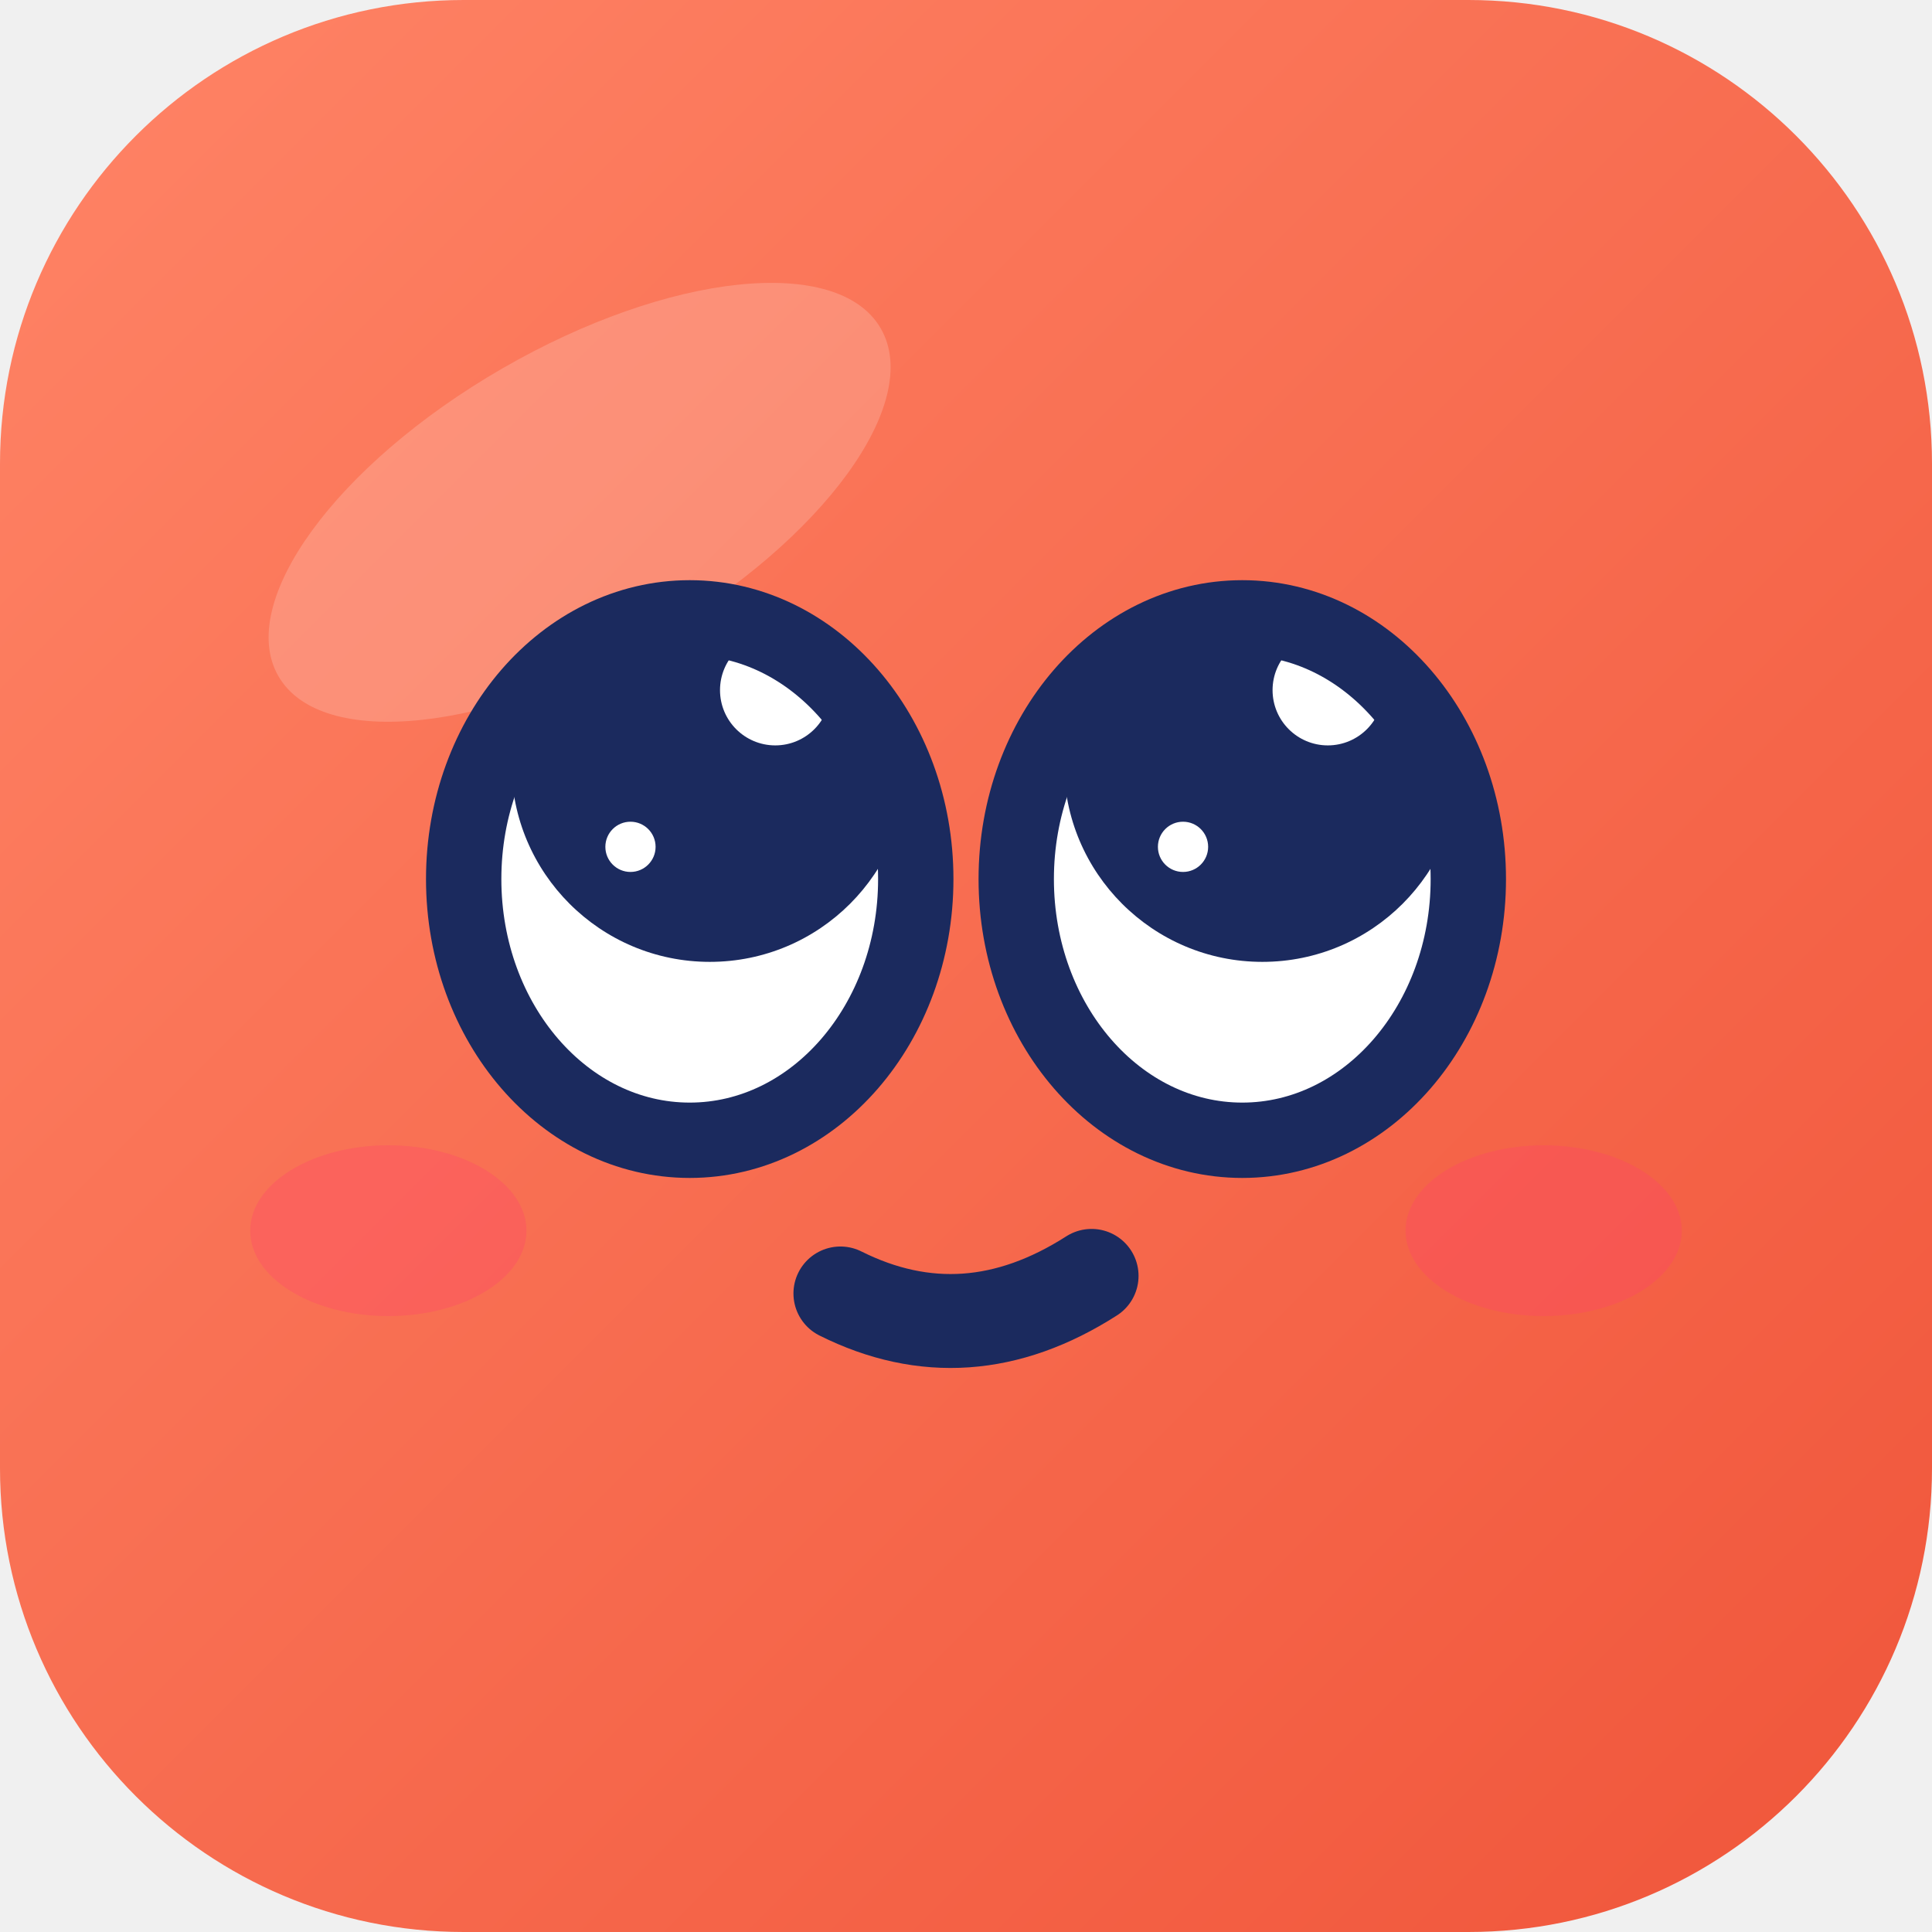
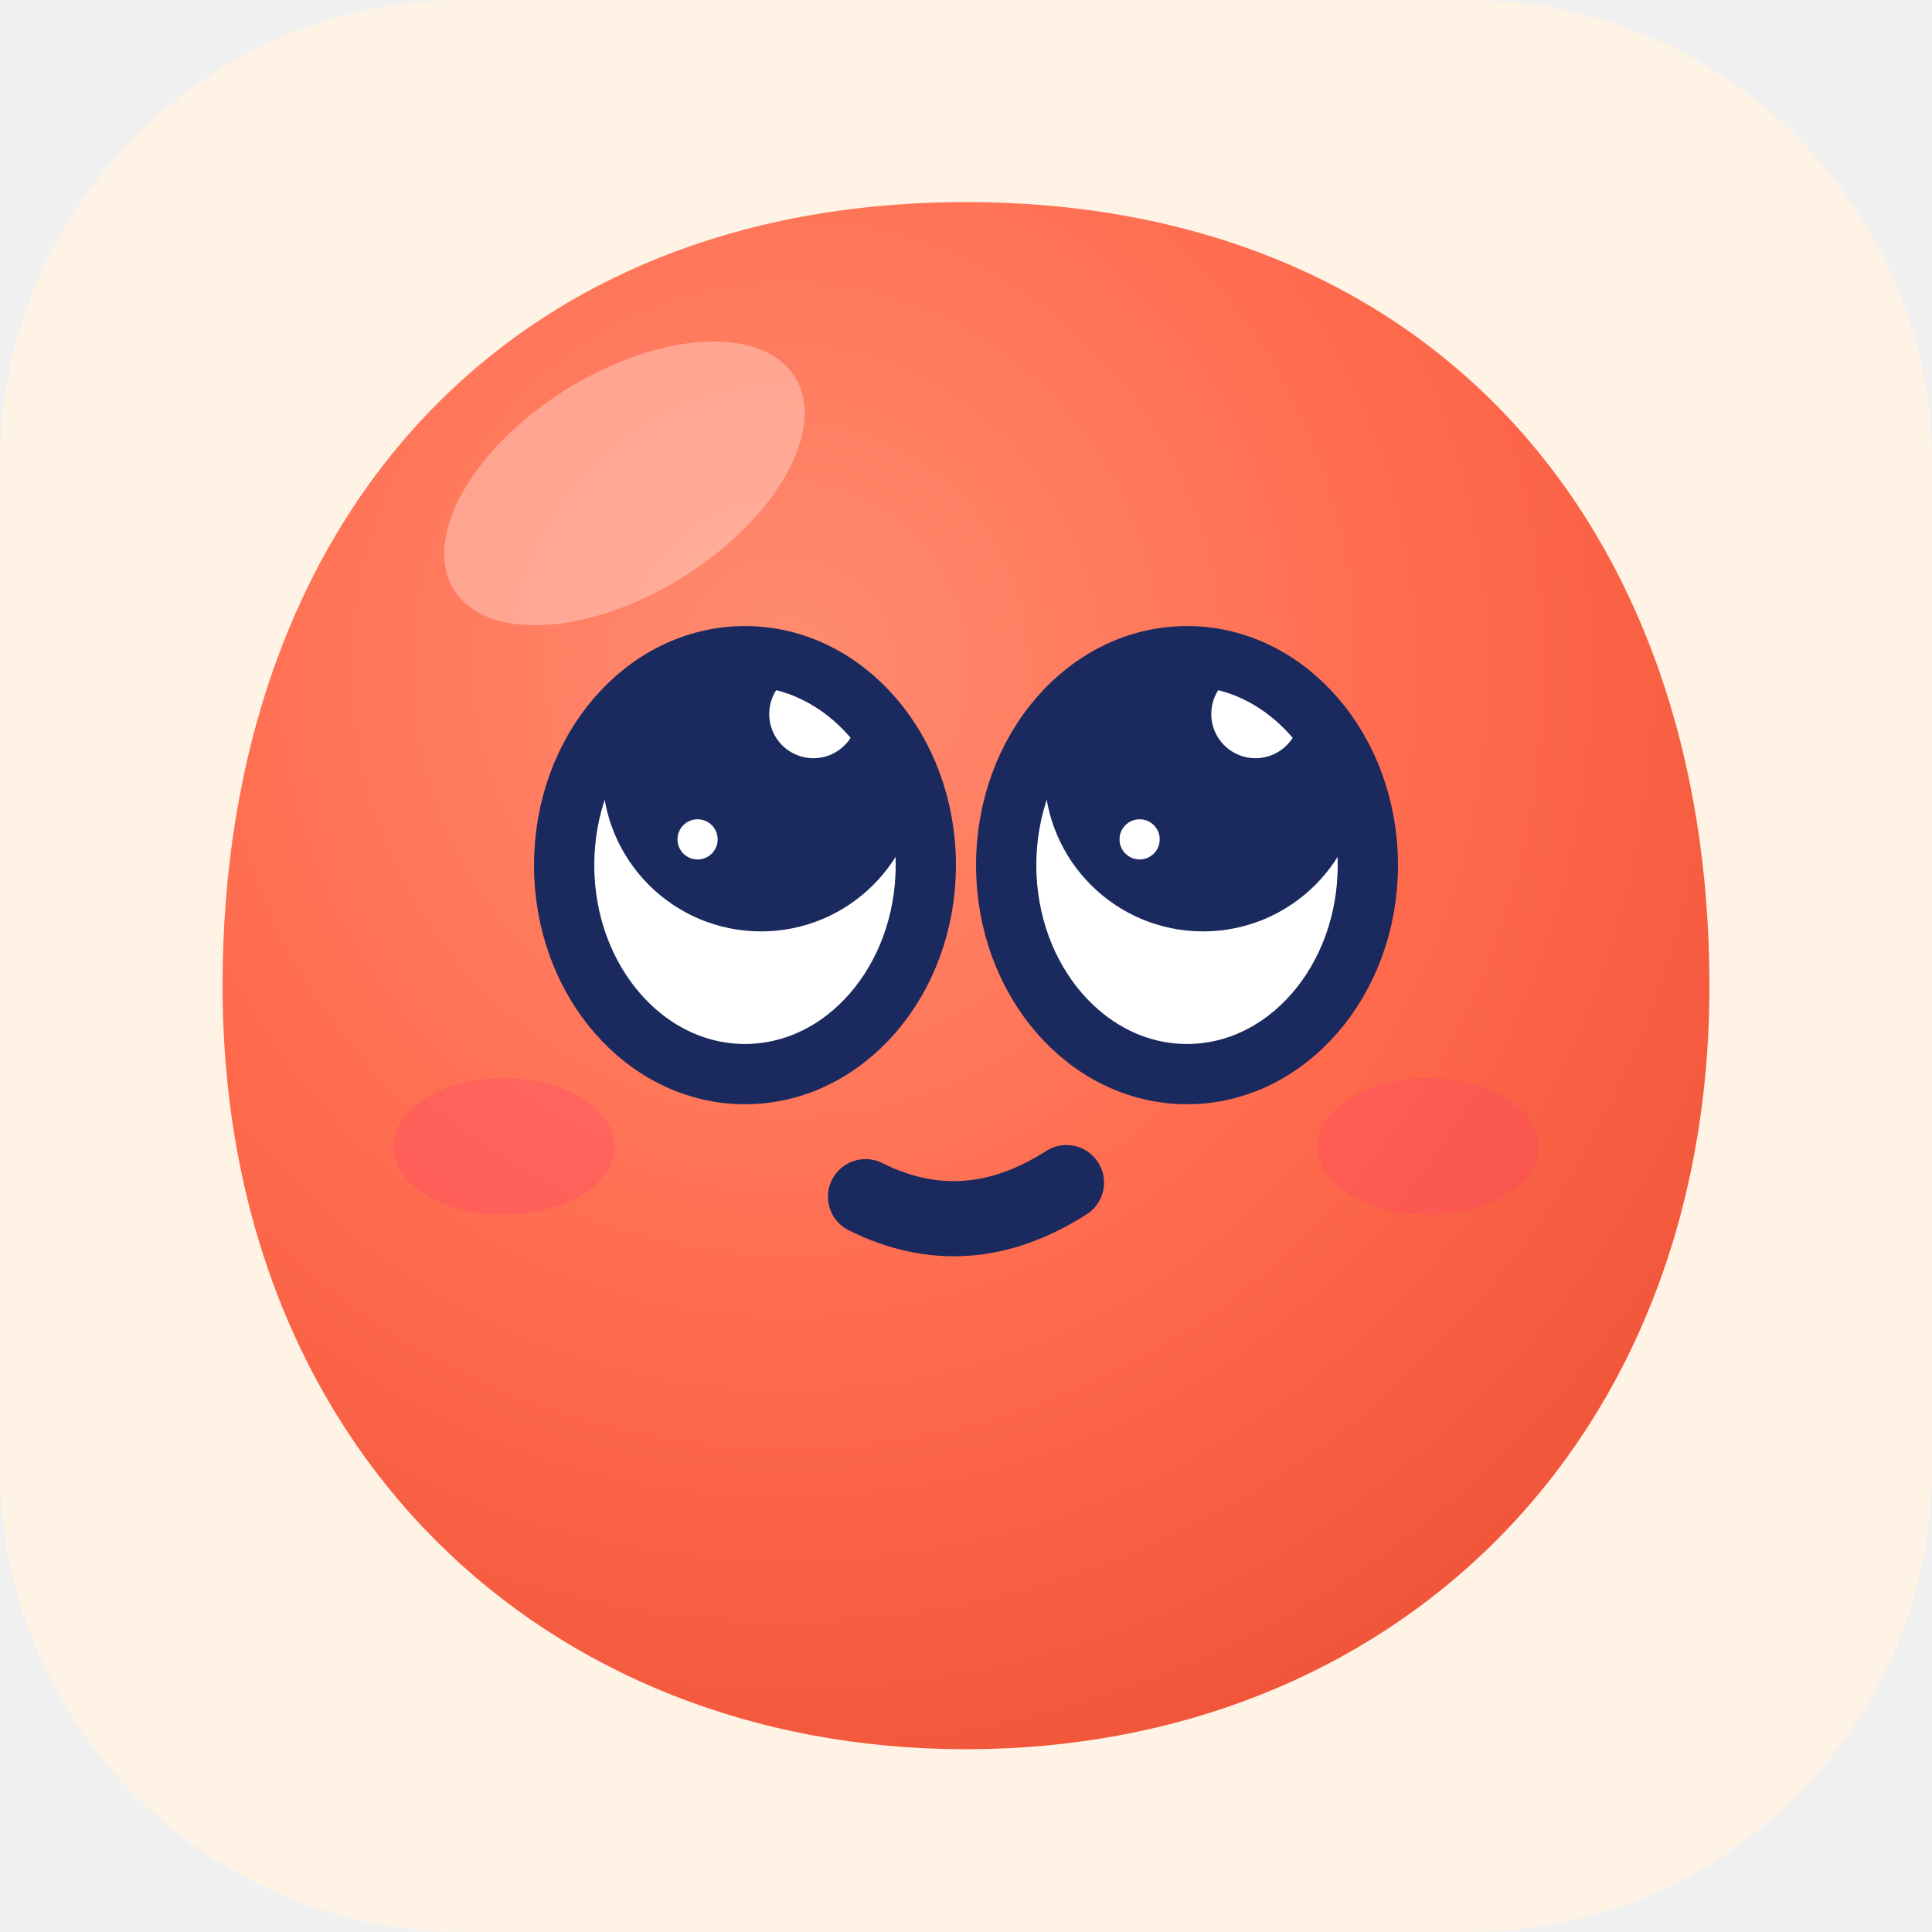
<svg xmlns="http://www.w3.org/2000/svg" viewBox="0 0 100 100" role="img" aria-label="leer.nu">
-   <defs>
-     <linearGradient id="ig30" x1="0" y1="0" x2="1" y2="1">
-       <stop offset="0" stop-color="#FF8466" />
-       <stop offset="1" stop-color="#F0553A" />
-     </linearGradient>
-   </defs>
-   <rect width="100" height="100" rx="24" fill="url(#ig30)" />
-   <ellipse cx="30" cy="26" rx="18" ry="8" transform="rotate(-30 30 26)" fill="#fff" opacity=".18" />
-   <g transform="translate(50 52) scale(1.3) translate(-50 -55)">
-     <ellipse cx="27" cy="64" rx="5.5" ry="3.4" fill="#FF3D6E" opacity=".28" />
-     <ellipse cx="73" cy="64" rx="5.5" ry="3.4" fill="#FF3D6E" opacity=".28" />
-     <g class="face">
-       <g class="eye">
-         <clipPath id="oi30_39">
-           <ellipse cx="39" cy="50" rx="9" ry="10.4" />
-         </clipPath>
-         <ellipse cx="39" cy="50" rx="9" ry="10.4" fill="#fff" />
-         <g clip-path="url(#oi30_39)">
-           <g class="pupil">
-             <circle cx="39.8" cy="45.4" r="7.897" fill="#1B2A5E" />
-             <circle cx="42.406" cy="42.478" r="2.2" fill="#fff" />
-             <circle cx="36.641" cy="48.717" r="1" fill="#fff" />
+   <rect width="100" height="100" rx="24" fill="#FFF3E6" />
+   <g transform="translate(50 50.5) scale(1.04) translate(-50 -55.5)">
+     <defs>
+       <radialGradient id="b30" cx="38%" cy="30%" r="80%">
+         <stop offset="0" stop-color="#FF8C70" />
+         <stop offset=".55" stop-color="#FF6A4D" />
+         <stop offset="1" stop-color="#EE5236" />
+       </radialGradient>
+     </defs>
+     <g class="lijf">
+       <path d="M50 17C73 17 87 33 87 56C87 79 71 94 50 94C29 94 13 79 13 56C13 33 27 17 50 17Z" fill="url(#b30)" />
+       <ellipse cx="33" cy="31" rx="10" ry="5.5" transform="rotate(-32 33 31)" fill="#fff" opacity=".32" />
+       <ellipse cx="27" cy="64" rx="5.5" ry="3.4" fill="#FF3D6E" opacity=".28" />
+       <ellipse cx="73" cy="64" rx="5.5" ry="3.4" fill="#FF3D6E" opacity=".28" />
+       <g class="face">
+         <g class="eye">
+           <clipPath id="o30_39">
+             <ellipse cx="39" cy="50" rx="9" ry="10.4" />
+           </clipPath>
+           <ellipse cx="39" cy="50" rx="9" ry="10.4" fill="#fff" />
+           <g clip-path="url(#o30_39)">
+             <g class="pupil">
+               <circle cx="39.8" cy="45.4" r="7.897" fill="#1B2A5E" />
+               <circle cx="42.406" cy="42.478" r="2.2" fill="#fff" />
+               <circle cx="36.641" cy="48.717" r="1" fill="#fff" />
+             </g>
          </g>
+           <ellipse cx="39" cy="50" rx="9" ry="10.4" fill="none" stroke="#1B2A5E" stroke-width="3" />
        </g>
-         <ellipse cx="39" cy="50" rx="9" ry="10.4" fill="none" stroke="#1B2A5E" stroke-width="3" />
+         <g class="eye">
+           <clipPath id="o30_61">
+             <ellipse cx="61" cy="50" rx="9" ry="10.4" />
+           </clipPath>
+           <ellipse cx="61" cy="50" rx="9" ry="10.4" fill="#fff" />
+           <g clip-path="url(#o30_61)">
+             <g class="pupil">
+               <circle cx="61.8" cy="45.4" r="7.897" fill="#1B2A5E" />
+               <circle cx="64.406" cy="42.478" r="2.2" fill="#fff" />
+               <circle cx="58.641" cy="48.717" r="1" fill="#fff" />
+             </g>
+           </g>
+           <ellipse cx="61" cy="50" rx="9" ry="10.4" fill="none" stroke="#1B2A5E" stroke-width="3" />
+         </g>
+         <path d="M45 66.5 Q50 69 55 65.8" fill="none" stroke="#1B2A5E" stroke-width="3.74" stroke-linecap="round" stroke-linejoin="round" />
      </g>
-       <g class="eye">
-         <clipPath id="oi30_61">
-           <ellipse cx="61" cy="50" rx="9" ry="10.4" />
-         </clipPath>
-         <ellipse cx="61" cy="50" rx="9" ry="10.4" fill="#fff" />
-         <g clip-path="url(#oi30_61)">
-           <g class="pupil">
-             <circle cx="61.8" cy="45.4" r="7.897" fill="#1B2A5E" />
-             <circle cx="64.406" cy="42.478" r="2.2" fill="#fff" />
-             <circle cx="58.641" cy="48.717" r="1" fill="#fff" />
-           </g>
-         </g>
-         <ellipse cx="61" cy="50" rx="9" ry="10.4" fill="none" stroke="#1B2A5E" stroke-width="3" />
-       </g>
-       <path d="M45 66.5 Q50 69 55 65.8" fill="none" stroke="#1B2A5E" stroke-width="3.74" stroke-linecap="round" stroke-linejoin="round" />
    </g>
  </g>
</svg>
